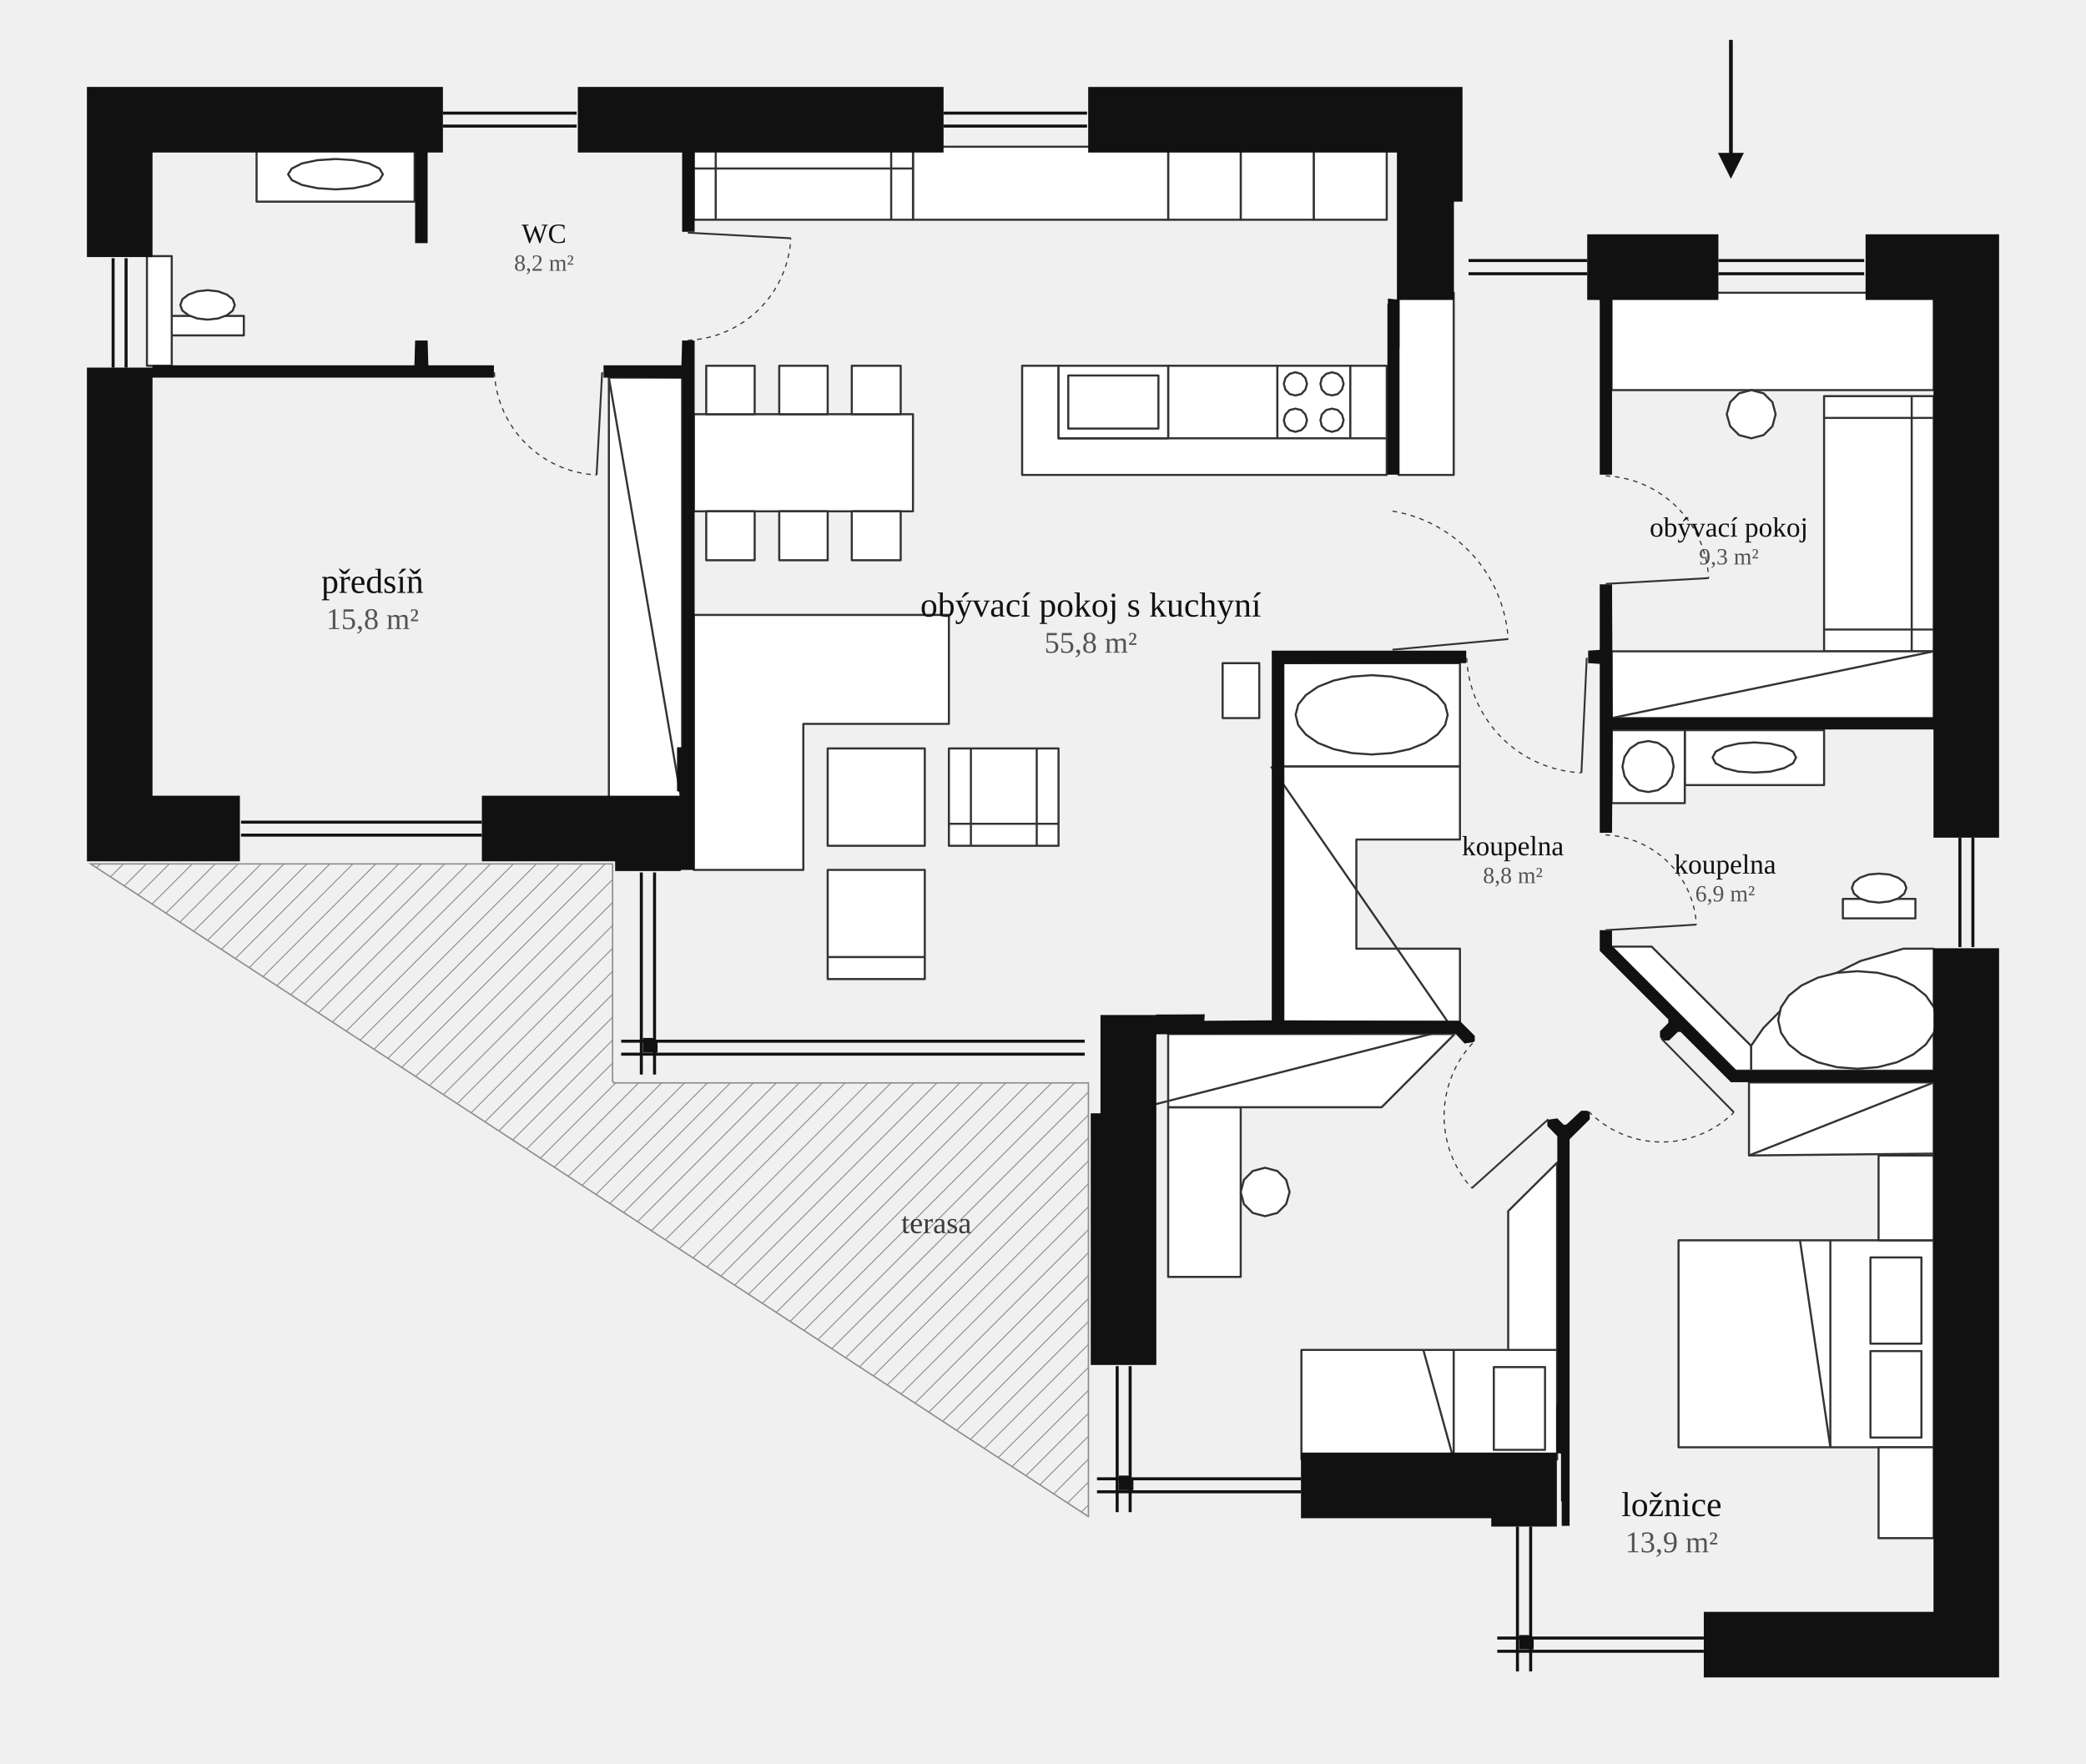
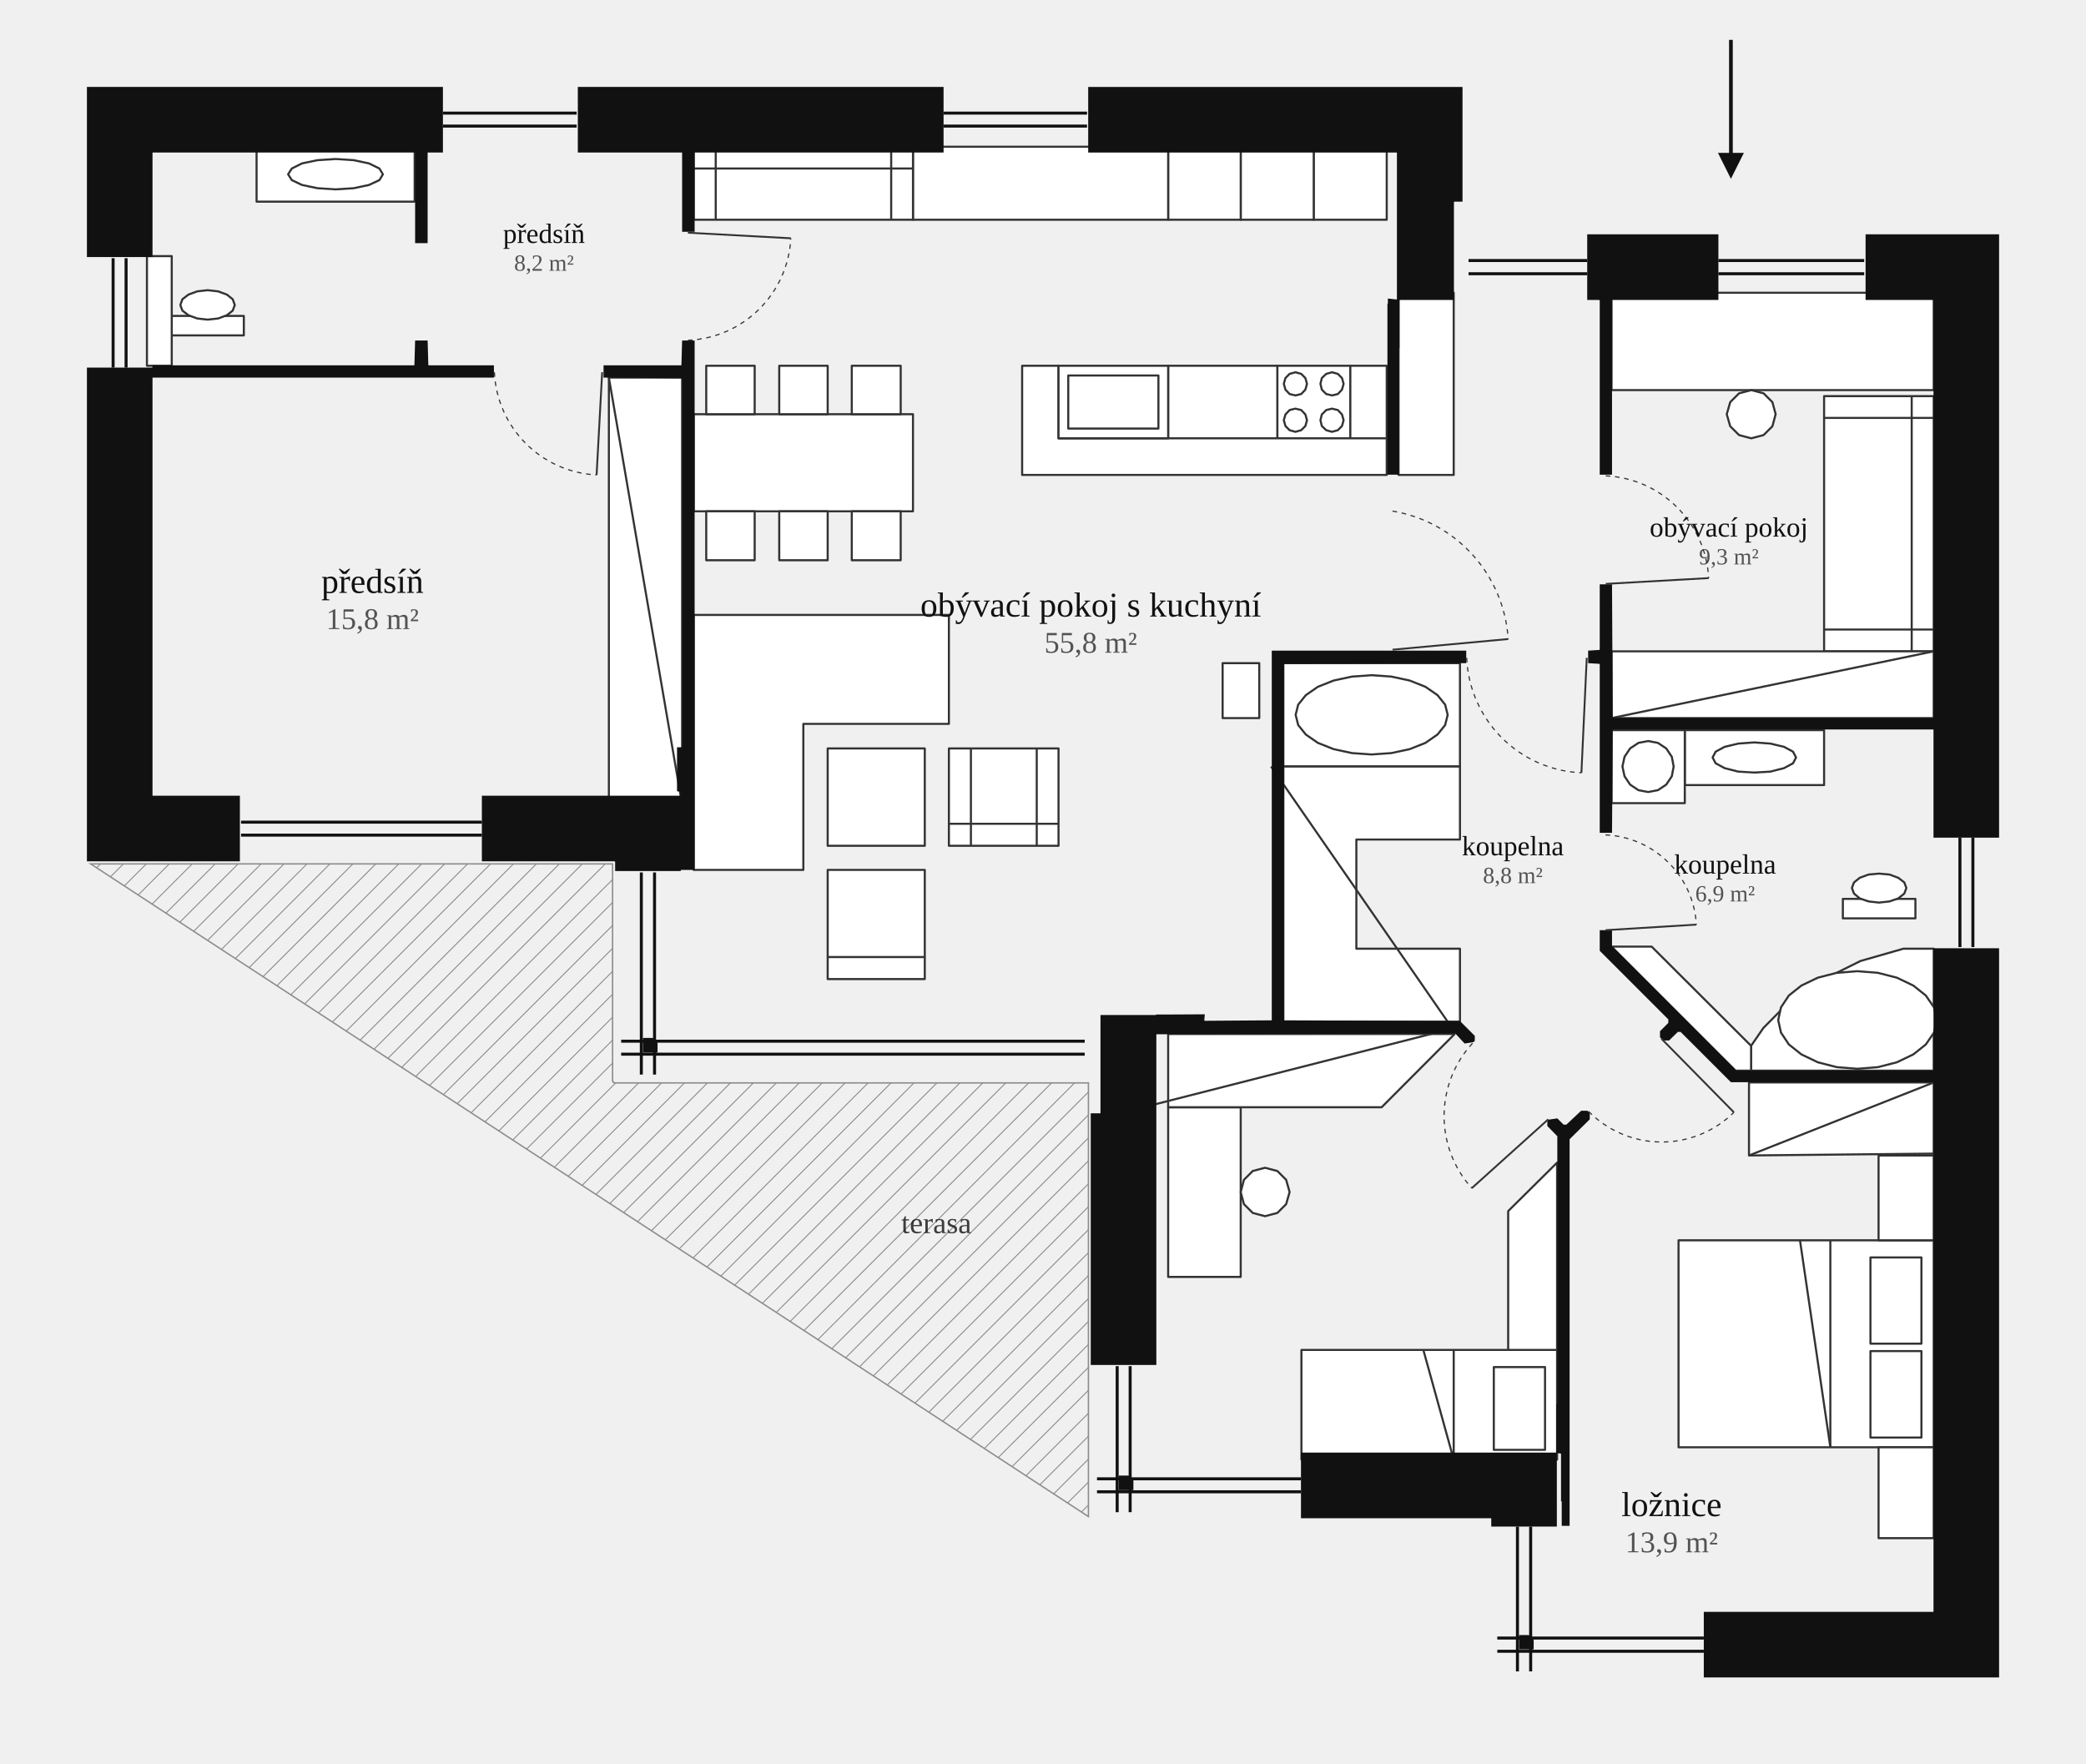
<svg xmlns="http://www.w3.org/2000/svg" viewBox="0 0 900 761" class="floorplan" role="img" aria-label="Půdorys domu 150g9z se zařízením">
  <defs>
    <marker id="sip" viewBox="0 0 10 10" refX="8" refY="5" markerWidth="7" markerHeight="7" orient="auto">
      <path d="M0 0 L10 5 L0 10 Z" fill="#111111" />
    </marker>
    <pattern id="sraf" width="7" height="7" patternUnits="userSpaceOnUse" patternTransform="rotate(45)">
      <path d="M0 0 L0 7" stroke="#8C8C8C" stroke-width=".8" />
    </pattern>
  </defs>
  <style>.furn path{vector-effect:non-scaling-stroke}.doors .arc{stroke-dasharray:2 2;stroke-width:.5}.terasa{fill:url(#sraf);stroke:#8C8C8C;stroke-width:.6}</style>
  <g class="furn" fill="#fff" stroke="#333333" stroke-width=".9" stroke-linejoin="round">
    <path d="M598.3 94.8 L566.8 94.8 L566.8 63.3 L598.3 63.3 L598.3 94.8 Z" />
    <path d="M566.8 94.8 L535.3 94.8 L535.3 63.3 L566.8 63.3 L566.8 94.8 Z" />
    <path d="M535.3 94.8 L504.0 94.8 L504.0 63.3 L535.3 63.3 L535.3 94.8 Z" />
    <path d="M504.0 94.8 L393.9 94.8 L393.9 63.3 L504.0 63.3 L504.0 94.8 Z" />
    <path d="M551.1 189.1 L551.1 157.8 L582.6 157.8 L582.6 189.1 L551.1 189.1 Z" />
    <path d="M563.9 181.3 L563.2 178.8 L561.4 176.9 L558.9 176.3 L556.4 176.9 L554.6 178.8 L553.9 181.3 L554.6 183.8 L556.4 185.6 L558.9 186.3 L561.4 185.6 L563.2 183.8 Z" />
    <path d="M563.9 165.6 L563.2 163.1 L561.4 161.3 L558.9 160.6 L556.4 161.3 L554.6 163.1 L553.9 165.6 L554.6 168.1 L556.4 170.0 L558.9 170.6 L561.4 170.0 L563.2 168.1 Z" />
    <path d="M579.7 181.3 L579.0 178.8 L577.2 176.9 L574.7 176.3 L572.2 176.9 L570.3 178.8 L569.7 181.3 L570.3 183.8 L572.2 185.6 L574.7 186.3 L577.2 185.6 L579.0 183.8 Z" />
    <path d="M579.7 165.6 L579.0 163.1 L577.2 161.3 L574.7 160.6 L572.2 161.3 L570.3 163.1 L569.7 165.6 L570.3 168.1 L572.2 170.0 L574.7 170.6 L577.2 170.0 L579.0 168.1 Z" />
    <path d="M551.1 157.8 L551.1 189.1 L504.0 189.1 L504.0 157.8 L551.1 157.8 Z" />
    <path d="M582.6 157.8 L598.3 157.8 L598.3 189.1 L582.6 189.1 L582.6 157.8 Z" />
    <path d="M456.7 189.1 L598.3 189.1 L598.3 204.9 L441.0 204.9 L441.0 157.8 L456.7 157.8 L456.7 189.1 Z" />
    <path d="M504.0 157.8 L504.0 189.1 L456.7 189.1 L456.7 157.8 L504.0 157.8 Z" />
    <path d="M460.9 184.9 L499.8 184.9 L499.8 162.0 L460.9 162.0 Z" />
    <path d="M627.2 204.9 L603.4 204.9 L603.4 126.3 L627.2 126.3 L627.2 204.9 Z" />
    <path d="M527.5 309.8 L527.5 286.1 L543.3 286.1 L543.3 309.8 L527.5 309.8 Z" />
    <path d="M629.9 286.1 L629.9 330.7 L553.7 330.7 L553.7 286.1 L629.9 286.1 Z" />
    <path d="M624.6 308.4 L623.5 304.0 L620.2 299.9 L615.0 296.3 L608.2 293.6 L600.3 291.9 L591.8 291.3 L583.3 291.9 L575.4 293.6 L568.6 296.3 L563.4 299.9 L560.1 304.0 L559.0 308.4 L560.1 312.8 L563.4 316.9 L568.6 320.5 L575.4 323.2 L583.3 324.9 L591.8 325.5 L600.3 324.9 L608.2 323.2 L615.0 320.5 L620.2 316.9 L623.5 312.8 Z" />
    <path d="M755.5 461.9 L755.5 451.2 L760.8 443.5 L771.2 433.0 L787.0 422.4 L802.7 414.6 L821.2 409.3 L834.3 409.3 L834.3 461.9 L755.5 461.9 Z" />
    <path d="M835.5 440.1 L834.4 434.6 L830.9 429.5 L825.5 425.2 L818.4 421.8 L810.2 419.7 L801.4 419.0 L792.5 419.7 L784.3 421.8 L777.2 425.2 L771.8 429.5 L768.4 434.6 L767.2 440.1 L768.4 445.5 L771.8 450.6 L777.2 454.9 L784.3 458.3 L792.5 460.4 L801.4 461.1 L810.2 460.4 L818.4 458.3 L825.5 454.9 L830.9 450.6 L834.4 445.5 Z" />
    <path d="M110.7 87.0 L110.7 63.3 L178.9 63.3 L178.9 87.0 L110.7 87.0 Z" />
    <path d="M165.2 75.2 L163.7 72.7 L159.2 70.5 L152.6 69.1 L144.8 68.6 L137.0 69.1 L130.3 70.5 L125.9 72.7 L124.3 75.2 L125.9 77.7 L130.3 79.8 L137.0 81.2 L144.8 81.7 L152.6 81.2 L159.2 79.8 L163.7 77.7 Z" />
    <path d="M726.9 315.0 L787.0 315.0 L787.0 338.7 L726.9 338.7 L726.9 315.0 Z" />
    <path d="M774.9 326.8 L773.6 324.3 L769.7 322.2 L763.8 320.8 L756.9 320.3 L750.0 320.8 L744.1 322.2 L740.2 324.3 L738.9 326.8 L740.2 329.3 L744.1 331.4 L750.0 332.9 L756.9 333.3 L763.8 332.9 L769.7 331.4 L773.6 329.3 Z" />
    <path d="M695.3 346.5 L695.3 315.0 L726.9 315.0 L726.9 346.5 L695.3 346.5 Z" />
    <path d="M711.1 341.7 L715.3 340.9 L718.9 338.5 L721.3 334.9 L722.1 330.7 L721.3 326.5 L718.9 322.9 L715.3 320.5 L711.1 319.7 L706.9 320.5 L703.3 322.9 L700.9 326.5 L700.0 330.7 L700.9 334.9 L703.3 338.5 L706.9 340.9 Z" />
    <path d="M73.9 136.3 L105.2 136.3 L105.2 144.7 L73.9 144.7 Z" />
    <path d="M101.3 131.6 L100.4 129.1 L97.9 127.1 L94.1 125.7 L89.6 125.2 L85.1 125.7 L81.3 127.1 L78.7 129.1 L77.8 131.6 L78.7 134.0 L81.3 136.0 L85.1 137.4 L89.6 137.9 L94.1 137.4 L97.9 136.0 L100.4 134.0 Z" />
    <path d="M795.1 387.8 L826.4 387.8 L826.4 396.2 L795.1 396.2 Z" />
    <path d="M822.5 383.1 L821.6 380.7 L819.0 378.7 L815.2 377.3 L810.7 376.9 L806.2 377.3 L802.4 378.7 L799.9 380.7 L799.0 383.1 L799.9 385.5 L802.4 387.6 L806.2 388.9 L810.7 389.4 L815.2 388.9 L819.0 387.6 L821.6 385.5 Z" />
    <path d="M724.2 535.1 L834.3 535.1 L834.3 624.4 L724.2 624.4 L724.2 535.1 Z" />
    <path d="M807.0 620.2 L829.0 620.2 L829.0 582.9 L807.0 582.9 Z" />
    <path d="M807.0 579.7 L829.0 579.7 L829.0 542.5 L807.0 542.5 Z" />
    <path d="M789.7 624.4 L789.7 535.1" />
    <path d="M789.7 624.4 L776.6 535.1" />
    <path d="M561.5 582.4 L671.8 582.4 L671.8 629.7 L561.5 629.7 L561.5 582.4 Z" />
    <path d="M644.5 625.5 L666.6 625.5 L666.6 589.8 L644.5 589.8 Z" />
    <path d="M627.2 629.7 L627.2 582.4" />
    <path d="M627.2 629.7 L614.1 582.4" />
    <path d="M834.3 535.1 L810.5 535.1 L810.5 498.5 L834.3 498.5 L834.3 535.1 Z" />
    <path d="M810.5 624.4 L834.3 624.4 L834.3 663.6 L810.5 663.6 L810.5 624.4 Z" />
    <path d="M299.3 94.8 L299.3 63.3 L393.9 63.3 L393.9 94.8 L299.3 94.8 Z" />
    <path d="M299.4 72.7 L393.9 72.7" />
    <path d="M308.8 94.8 L308.8 63.3" />
    <path d="M384.5 94.8 L384.5 63.3" />
    <path d="M787.0 170.9 L834.3 170.9 L834.3 281.0 L787.0 281.0 L787.0 170.9 Z" />
    <path d="M824.8 170.9 L824.8 281.0" />
    <path d="M787.0 180.3 L834.3 180.3" />
    <path d="M787.0 271.6 L834.3 271.6" />
    <path d="M399.0 422.4 L357.1 422.4 L357.1 375.3 L399.0 375.3 L399.0 422.4 Z" />
    <path d="M357.1 412.9 L399.0 412.9" />
    <path d="M409.4 322.9 L456.7 322.9 L456.7 364.9 L409.4 364.9 L409.4 322.9 Z" />
    <path d="M409.4 355.4 L456.7 355.4" />
    <path d="M418.9 364.9 L418.9 322.9" />
    <path d="M447.3 364.9 L447.3 322.9" />
    <path d="M346.6 312.3 L346.6 375.3 L299.3 375.3 L299.3 265.3 L409.4 265.3 L409.4 312.3 L346.6 312.3 Z" />
    <path d="M297.3 363.9 L297.3 253.8" />
    <path d="M357.1 364.9 L357.1 322.9 L399.0 322.9 L399.0 364.9 L357.1 364.9 Z" />
    <path d="M299.3 178.7 L393.9 178.7 L393.9 220.6 L299.3 220.6 L299.3 178.7 Z" />
    <path d="M304.7 220.6 L325.6 220.6 L325.6 241.7 L304.7 241.7 L304.7 220.6 Z" />
    <path d="M336.2 220.6 L357.1 220.6 L357.1 241.7 L336.2 241.7 L336.2 220.6 Z" />
    <path d="M304.7 157.8 L325.6 157.8 L325.6 178.7 L304.7 178.7 L304.7 157.8 Z" />
    <path d="M336.2 157.8 L357.1 157.8 L357.1 178.7 L336.2 178.7 L336.2 157.8 Z" />
    <path d="M367.5 157.8 L388.6 157.8 L388.6 178.7 L367.5 178.7 L367.5 157.8 Z" />
    <path d="M367.5 220.6 L388.6 220.6 L388.6 241.7 L367.5 241.7 L367.5 220.6 Z" />
    <path d="M535.3 477.7 L535.3 550.9 L504.0 550.9 L504.0 477.7 L535.3 477.7 Z" />
    <path d="M556.4 514.3 L554.9 509.0 L551.1 505.2 L545.8 503.8 L540.5 505.2 L536.7 509.0 L535.3 514.3 L536.7 519.5 L540.5 523.3 L545.8 524.7 L551.1 523.3 L554.9 519.5 Z" />
    <path d="M834.3 168.3 L695.3 168.3 L695.3 126.3 L834.3 126.3 L834.3 168.3 Z" />
    <path d="M766.1 178.7 L764.7 173.5 L760.9 169.7 L755.6 168.3 L750.3 169.7 L746.5 173.5 L745.0 178.7 L746.5 183.9 L750.3 187.7 L755.6 189.1 L760.9 187.7 L764.7 183.9 Z" />
    <path d="M629.9 330.7 L629.9 362.2 L585.2 362.2 L585.2 409.3 L629.9 409.3 L629.9 440.8 L553.7 440.8 L553.7 330.7 L629.9 330.7 Z" />
    <path d="M548.4 330.7 L624.6 440.8" />
    <path d="M262.7 346.5 L262.7 162.9 L294.3 162.9 L294.3 346.5 L262.7 346.5 Z" />
    <path d="M262.7 162.9 L294.2 346.5" />
    <path d="M695.3 281.0 L834.3 281.0 L834.3 309.8 L695.3 309.8 L695.3 281.0 Z" />
    <path d="M695.3 309.8 L834.3 281.0" />
    <path d="M627.6 446.1 L596.1 477.7 L504.0 477.7 L504.0 446.1 L627.6 446.1 Z" />
    <path d="M496.5 476.9 L620.1 445.4" />
    <path d="M834.3 497.7 L754.6 498.5 L754.6 467.0 L834.3 467.0 L834.3 497.7 Z" />
    <path d="M754.6 498.5 L834.3 467.0" />
    <path d="M650.7 582.4 L650.7 522.5 L671.8 501.6 L671.8 582.4 L650.7 582.4 Z" />
    <path d="M755.5 451.2 L755.5 461.9 L748.8 461.9 L695.3 408.4 L712.6 408.4 L755.5 451.2 Z" />
    <path d="M63.4 110.5 L74.1 110.5 L74.1 157.8 L63.4 157.8 L63.4 110.5 Z" />
  </g>
  <g class="eyes" fill="#8C8C8C" />
  <g fill="#111111" fill-rule="evenodd">
    <path d="M690.2 401.3 L690.2 401.3 L695.5 401.3 L695.5 401.3 L695.5 401.3 L695.5 408.2 L695.5 408.2 L695.5 408.2 L695.5 408.2 L695.5 408.2 L695.5 408.3 L695.5 408.3 L695.5 408.3 L695.6 408.3 L749.0 461.8 L749.0 461.8 L749.1 461.8 L749.1 461.9 L749.1 461.9 L749.1 461.9 L749.1 461.9 L749.2 461.9 L749.2 461.9 L834.0 461.9 L834.0 461.9 L834.1 461.9 L834.1 461.9 L834.1 461.9 L834.1 461.9 L834.1 461.8 L834.2 461.8 L834.2 461.8 L834.2 461.8 L834.2 461.8 L834.2 461.8 L834.2 461.7 L834.2 461.7 L834.2 461.7 L834.2 461.7 L834.2 461.7 L834.2 409.1 L834.2 409.1 L834.2 409.1 L862.5 409.1 L862.5 409.1 L862.5 409.1 L862.5 723.7 L862.5 723.7 L862.5 723.7 L735.1 723.7 L735.1 723.7 L735.1 723.7 L735.1 695.4 L735.1 695.4 L735.1 695.4 L834.0 695.4 L834.0 695.4 L834.1 695.4 L834.1 695.4 L834.1 695.4 L834.1 695.4 L834.1 695.4 L834.2 695.3 L834.2 695.3 L834.2 695.3 L834.2 695.3 L834.2 695.3 L834.2 695.3 L834.2 695.2 L834.2 695.2 L834.2 695.2 L834.2 695.2 L834.2 467.1 L834.2 467.0 L834.2 467.0 L834.2 467.0 L834.2 467.0 L834.2 467.0 L834.2 466.9 L834.2 466.9 L834.2 466.9 L834.2 466.9 L834.1 466.9 L834.1 466.9 L834.1 466.9 L834.1 466.9 L834.1 466.9 L834.0 466.9 L834.0 466.9 L746.8 466.9 L746.8 466.9 L746.8 466.9 L725.2 445.3 L725.2 445.3 L725.2 445.2 L725.1 445.2 L725.1 445.2 L725.1 445.2 L725.1 445.2 L725.1 445.2 L725.0 445.2 L723.9 445.2 L723.9 445.2 L723.9 445.2 L723.8 445.2 L723.8 445.2 L723.8 445.2 L723.8 445.2 L723.8 445.3 L723.8 445.3 L720.1 448.9 L720.1 448.9 L720.1 448.9 L717.5 448.9 L717.5 448.9 L717.5 448.9 L716.2 447.5 L716.2 447.5 L716.2 447.5 L716.2 444.9 L716.2 444.9 L716.2 444.9 L719.8 441.3 L719.8 441.3 L719.8 441.2 L719.8 441.2 L719.8 441.2 L719.8 441.2 L719.8 441.2 L719.8 441.2 L719.8 441.1 L719.8 439.9 L719.8 439.9 L719.8 439.9 L719.8 439.9 L719.8 439.9 L719.8 439.8 L719.8 439.8 L719.8 439.8 L719.8 439.8 L690.2 410.2 L690.2 410.2 L690.2 410.2 L690.2 401.3 L690.2 401.3 Z" />
    <path d="M685.2 280.7 L685.2 280.7 L685.2 280.7 L690.0 280.4 L690.0 280.4 L690.0 280.4 L690.0 280.4 L690.0 280.4 L690.1 280.4 L690.1 280.4 L690.1 280.4 L690.1 280.4 L690.1 280.3 L690.1 280.3 L690.1 280.3 L690.1 280.3 L690.1 280.3 L690.2 280.2 L690.2 280.2 L690.2 252.1 L690.2 252.1 L690.2 252.1 L695.5 252.1 L695.5 252.1 L695.5 252.1 L695.8 309.5 L695.8 309.5 L695.8 309.6 L695.8 309.6 L695.8 309.6 L695.8 309.6 L695.9 309.6 L695.9 309.6 L695.9 309.7 L695.9 309.7 L695.9 309.7 L695.9 309.7 L695.9 309.7 L696.0 309.7 L696.0 309.7 L696.0 309.7 L696.0 309.7 L834.0 309.7 L834.0 309.7 L834.1 309.7 L834.1 309.7 L834.1 309.7 L834.1 309.7 L834.1 309.7 L834.2 309.7 L834.2 309.7 L834.2 309.6 L834.2 309.6 L834.2 309.6 L834.2 309.6 L834.2 309.6 L834.2 309.6 L834.2 309.5 L834.2 309.5 L834.2 129.6 L834.2 129.6 L834.2 129.6 L834.2 129.6 L834.2 129.5 L834.2 129.5 L834.2 129.5 L834.2 129.5 L834.2 129.5 L834.2 129.5 L834.1 129.5 L834.1 129.4 L834.1 129.4 L834.1 129.4 L834.1 129.4 L834.0 129.4 L834.0 129.4 L804.9 129.4 L804.9 129.4 L804.9 129.4 L804.9 101.1 L804.9 101.1 L804.9 101.1 L862.5 101.1 L862.5 101.1 L862.5 101.1 L862.5 361.4 L862.5 361.4 L862.5 361.4 L834.2 361.4 L834.2 361.4 L834.2 361.4 L834.2 314.9 L834.2 314.9 L834.2 314.9 L834.2 314.9 L834.2 314.8 L834.2 314.8 L834.2 314.8 L834.2 314.8 L834.2 314.8 L834.2 314.8 L834.1 314.7 L834.1 314.7 L834.1 314.7 L834.1 314.7 L834.1 314.7 L834.0 314.7 L834.0 314.7 L696.0 314.7 L696.0 314.7 L696.0 314.7 L696.0 314.7 L695.9 314.7 L695.9 314.7 L695.9 314.7 L695.9 314.8 L695.9 314.8 L695.9 314.8 L695.9 314.8 L695.8 314.8 L695.8 314.8 L695.8 314.9 L695.8 314.9 L695.8 314.9 L695.8 314.9 L695.5 359.3 L695.5 359.3 L695.5 359.3 L690.2 359.3 L690.2 359.3 L690.2 359.3 L690.2 286.6 L690.2 286.6 L690.1 286.5 L690.1 286.5 L690.1 286.5 L690.1 286.5 L690.1 286.5 L690.1 286.5 L690.1 286.4 L690.1 286.4 L690.1 286.4 L690.0 286.4 L690.0 286.4 L690.0 286.4 L690.0 286.4 L690.0 286.4 L685.2 286.1 L685.2 286.1 L685.2 286.1 L685.2 280.7 Z" />
    <path d="M684.8 129.4 L684.8 129.4 L684.8 101.1 L684.8 101.1 L684.8 101.1 L741.4 101.1 L741.4 101.1 L741.4 101.1 L741.4 129.4 L741.4 129.4 L741.4 129.4 L695.7 129.4 L695.7 129.4 L695.7 129.4 L695.7 129.4 L695.6 129.4 L695.6 129.4 L695.6 129.5 L695.6 129.5 L695.6 129.5 L695.5 129.5 L695.5 129.5 L695.5 129.5 L695.5 129.5 L695.5 129.6 L695.5 129.6 L695.5 129.6 L695.5 129.6 L695.5 204.8 L695.5 204.8 L695.5 204.8 L690.2 204.8 L690.2 204.8 L690.2 204.8 L690.2 129.6 L690.2 129.6 L690.1 129.6 L690.1 129.6 L690.1 129.5 L690.1 129.5 L690.1 129.5 L690.1 129.5 L690.1 129.5 L690.1 129.5 L690.1 129.5 L690.0 129.4 L690.0 129.4 L690.0 129.4 L690.0 129.4 L690.0 129.4 L689.9 129.4 L684.8 129.4 L684.8 129.4 Z" />
    <path d="M561.3 655.0 L561.3 655.0 L561.3 626.7 L561.3 626.7 L561.3 626.7 L671.3 626.7 L671.3 626.7 L671.3 626.7 L671.4 626.7 L671.4 626.6 L671.4 626.6 L671.4 626.6 L671.4 626.6 L671.4 626.6 L671.5 626.6 L671.5 626.6 L671.5 626.6 L671.5 626.5 L671.5 626.5 L671.5 626.5 L671.5 626.5 L671.5 626.5 L671.5 605.9 L671.5 605.9 L671.5 605.9 L671.6 605.9 L671.7 605.9 L671.7 605.9 L671.7 605.9 L671.7 605.9 L671.7 605.9 L671.8 605.9 L671.8 605.9 L671.8 605.8 L671.8 605.8 L671.8 605.8 L671.8 605.8 L671.8 605.8 L671.8 605.8 L671.9 605.7 L671.9 605.7 L671.9 605.7 L671.9 490.2 L671.9 490.2 L671.9 490.2 L671.8 490.2 L671.8 490.1 L671.8 490.1 L671.8 490.1 L671.8 490.1 L671.8 490.1 L667.6 485.8 L667.6 485.8 L667.6 485.8 L667.6 483.4 L667.6 483.4 L667.6 483.4 L667.8 483.1 L667.8 483.1 L667.8 483.1 L671.9 482.5 L671.9 482.5 L671.9 482.5 L674.5 485.1 L674.5 485.1 L674.5 485.1 L674.5 485.1 L674.5 485.1 L674.6 485.1 L674.6 485.2 L674.6 485.2 L674.6 485.2 L675.8 485.2 L675.8 485.2 L675.8 485.2 L675.8 485.1 L675.8 485.1 L675.9 485.1 L675.9 485.1 L675.9 485.1 L675.9 485.1 L682.2 479.2 L682.2 479.2 L682.2 479.2 L684.9 479.2 L684.9 479.2 L684.9 479.2 L685.4 479.7 L685.4 479.7 L685.4 479.8 L685.5 479.8 L685.5 479.8 L685.5 479.8 L685.5 479.8 L685.9 480.2 L685.9 480.2 L685.9 480.2 L685.9 482.8 L685.9 482.8 L685.9 482.9 L677.3 491.4 L677.3 491.5 L677.2 491.5 L677.2 491.5 L677.2 491.5 L677.2 491.5 L677.2 491.5 L677.2 491.6 L677.2 491.6 L677.2 658.3 L677.2 658.3 L677.2 658.3 L673.9 658.3 L673.8 658.3 L673.8 658.3 L673.8 648.0 L673.8 647.9 L673.8 647.9 L673.8 647.9 L673.8 647.9 L673.8 647.9 L673.8 647.8 L673.8 647.8 L673.8 647.8 L673.8 647.8 L673.8 647.8 L673.7 647.8 L673.7 647.8 L673.7 647.8 L673.7 647.8 L673.7 647.7 L673.6 647.7 L673.6 647.7 L673.5 647.8 L673.5 647.8 L673.5 647.8 L673.5 627.3 L673.5 627.3 L673.5 627.3 L673.5 627.3 L673.5 627.3 L673.5 627.2 L673.5 627.2 L673.5 627.2 L673.4 627.2 L673.4 627.2 L673.4 627.2 L673.4 627.2 L673.4 627.1 L673.3 627.1 L673.3 627.1 L671.9 626.9 L671.9 626.9 L671.9 626.9 L671.9 626.9 L671.9 626.9 L671.8 626.9 L671.8 626.9 L671.8 626.9 L671.8 626.9 L671.8 627.0 L671.8 627.0 L671.7 627.0 L671.7 627.0 L671.7 627.0 L671.7 627.0 L671.7 627.1 L671.7 627.1 L671.7 627.1 L671.7 627.1 L671.7 658.6 L671.7 658.6 L671.7 658.6 L643.4 658.6 L643.4 658.6 L643.4 658.6 L643.4 655.2 L643.4 655.2 L643.4 655.1 L643.4 655.1 L643.4 655.1 L643.4 655.1 L643.4 655.1 L643.3 655.1 L643.3 655.0 L643.3 655.0 L643.3 655.0 L643.3 655.0 L643.3 655.0 L643.2 655.0 L643.2 655.0 L643.2 655.0 L643.2 655.0 L561.3 655.0 L561.3 655.0 Z" />
    <path d="M655.4 711.6 L655.4 711.6 L655.4 705.4 L655.4 705.4 L655.5 705.4 L659.6 705.4 L659.6 705.4 L659.6 705.4 L661.7 707.5 L661.7 707.5 L661.7 707.5 L661.7 711.6 L661.7 711.6 L661.7 711.6 L655.5 711.6 L655.4 711.6 Z" />
-     <path d="M470.6 480.3 L470.6 480.3 L470.6 480.3 L474.6 480.3 L474.6 480.3 L474.7 480.3 L474.7 480.3 L474.7 480.3 L474.7 480.3 L474.7 480.3 L474.7 480.3 L474.8 480.3 L474.8 480.3 L474.8 480.2 L474.8 480.2 L474.8 480.2 L474.8 480.2 L474.8 480.2 L474.8 480.1 L474.8 480.1 L474.8 437.9 L474.8 437.9 L474.8 437.9 L498.6 437.9 L498.6 437.9 L498.6 437.9 L498.7 437.9 L498.7 437.8 L498.7 437.8 L498.7 437.8 L498.7 437.8 L498.8 437.8 L498.8 437.8 L498.8 437.8 L498.8 437.8 L498.8 437.7 L498.8 437.7 L498.8 437.7 L498.8 437.7 L498.8 437.7 L502.4 437.7 L502.4 437.7 L519.8 437.6 L519.8 437.6 L519.8 437.6 L519.6 440.2 L519.6 440.2 L519.6 440.2 L519.6 440.3 L519.6 440.3 L519.6 440.3 L519.6 440.3 L519.7 440.3 L519.7 440.4 L519.7 440.4 L519.7 440.4 L519.7 440.4 L519.7 440.4 L519.8 440.4 L519.8 440.4 L519.8 440.4 L519.8 440.4 L519.8 440.4 L548.5 440.2 L548.5 440.2 L548.5 440.2 L548.6 440.2 L548.6 440.2 L548.6 440.2 L548.6 440.2 L548.6 440.2 L548.6 440.2 L548.7 440.1 L548.7 440.1 L548.7 440.1 L548.7 440.1 L548.7 440.1 L548.7 440.1 L548.7 440.0 L548.7 440.0 L548.7 280.7 L548.7 280.7 L548.7 280.7 L632.6 280.7 L632.6 280.7 L632.6 280.7 L632.6 286.1 L632.6 286.1 L632.6 286.1 L554.2 286.4 L554.2 286.4 L554.2 286.4 L554.1 286.4 L554.1 286.4 L554.1 286.4 L554.1 286.4 L554.1 286.4 L554.1 286.5 L554.0 286.5 L554.0 286.5 L554.0 286.5 L554.0 286.5 L554.0 286.5 L554.0 286.6 L554.0 286.6 L554.0 286.6 L554.0 440.0 L554.0 440.0 L554.0 440.1 L554.0 440.1 L554.0 440.1 L554.0 440.1 L554.0 440.1 L554.0 440.1 L554.1 440.2 L554.1 440.2 L554.1 440.2 L554.1 440.2 L554.1 440.2 L554.1 440.2 L554.2 440.2 L554.2 440.2 L554.2 440.2 L629.9 440.5 L629.9 440.5 L629.9 440.5 L636.3 446.9 L636.3 446.9 L636.3 446.9 L636.3 449.1 L636.3 449.1 L636.3 449.1 L635.7 449.6 L635.7 449.6 L635.7 449.6 L631.9 450.2 L631.9 450.2 L631.9 450.2 L628.0 446.0 L628.0 445.9 L627.9 445.9 L627.9 445.9 L627.9 445.9 L627.9 445.9 L627.9 445.9 L627.8 445.9 L627.8 445.9 L504.7 446.2 L499.2 446.2 L499.1 446.2 L499.1 446.2 L499.1 446.2 L499.1 446.2 L499.1 446.2 L499.0 446.2 L499.0 446.2 L499.0 446.3 L499.0 446.3 L499.0 446.3 L499.0 446.3 L499.0 446.3 L499.0 446.3 L498.9 446.4 L498.9 446.4 L498.9 446.4 L498.9 588.9 L498.9 588.9 L498.9 588.9 L470.6 588.9 L470.6 588.9 L470.6 588.9 L470.6 480.3 Z" />
+     <path d="M470.6 588.9 L470.6 588.9 L470.6 480.3 L470.6 480.3 L470.6 480.3 L474.6 480.3 L474.6 480.3 L474.7 480.3 L474.7 480.3 L474.7 480.3 L474.7 480.3 L474.7 480.3 L474.7 480.3 L474.8 480.3 L474.8 480.3 L474.8 480.2 L474.8 480.2 L474.8 480.2 L474.8 480.2 L474.8 480.2 L474.8 480.1 L474.8 480.1 L474.8 437.9 L474.8 437.9 L474.8 437.9 L498.6 437.9 L498.6 437.9 L498.6 437.9 L498.7 437.9 L498.7 437.8 L498.7 437.8 L498.7 437.8 L498.7 437.8 L498.8 437.8 L498.8 437.8 L498.8 437.8 L498.8 437.8 L498.8 437.7 L498.8 437.7 L498.8 437.7 L498.8 437.7 L498.8 437.7 L502.4 437.7 L502.4 437.7 L519.8 437.6 L519.8 437.6 L519.8 437.6 L519.6 440.2 L519.6 440.2 L519.6 440.2 L519.6 440.3 L519.6 440.3 L519.6 440.3 L519.6 440.3 L519.7 440.3 L519.7 440.4 L519.7 440.4 L519.7 440.4 L519.7 440.4 L519.7 440.4 L519.8 440.4 L519.8 440.4 L519.8 440.4 L519.8 440.4 L519.8 440.4 L548.5 440.2 L548.5 440.2 L548.5 440.2 L548.6 440.2 L548.6 440.2 L548.6 440.2 L548.6 440.2 L548.6 440.2 L548.6 440.2 L548.7 440.1 L548.7 440.1 L548.7 440.1 L548.7 440.1 L548.7 440.1 L548.7 440.1 L548.7 440.0 L548.7 440.0 L548.7 280.7 L548.7 280.7 L548.7 280.7 L632.6 280.7 L632.6 280.7 L632.6 280.7 L632.6 286.1 L632.6 286.1 L632.6 286.1 L554.2 286.4 L554.2 286.4 L554.2 286.4 L554.1 286.4 L554.1 286.4 L554.1 286.4 L554.1 286.4 L554.1 286.4 L554.1 286.5 L554.0 286.5 L554.0 286.5 L554.0 286.5 L554.0 286.5 L554.0 286.5 L554.0 286.6 L554.0 286.6 L554.0 286.6 L554.0 440.0 L554.0 440.0 L554.0 440.1 L554.0 440.1 L554.0 440.1 L554.0 440.1 L554.0 440.1 L554.0 440.1 L554.1 440.2 L554.1 440.2 L554.1 440.2 L554.1 440.2 L554.1 440.2 L554.1 440.2 L554.2 440.2 L554.2 440.2 L554.2 440.2 L629.9 440.5 L629.9 440.5 L629.9 440.5 L636.3 446.9 L636.3 446.9 L636.3 446.9 L636.3 449.1 L636.3 449.1 L636.3 449.1 L635.7 449.6 L635.7 449.6 L635.7 449.6 L631.9 450.2 L631.9 450.2 L631.9 450.2 L628.0 446.0 L628.0 445.9 L627.9 445.9 L627.9 445.9 L627.9 445.9 L627.9 445.9 L627.9 445.9 L627.8 445.9 L627.8 445.9 L504.7 446.2 L499.2 446.2 L499.1 446.2 L499.1 446.2 L499.1 446.2 L499.1 446.2 L499.1 446.2 L499.0 446.2 L499.0 446.2 L499.0 446.3 L499.0 446.3 L499.0 446.3 L499.0 446.3 L499.0 446.3 L499.0 446.3 L498.9 446.4 L498.9 446.4 L498.9 446.4 L498.9 588.9 L498.9 588.9 L498.9 588.9 L470.6 588.9 L470.6 588.9 Z" />
    <path d="M469.5 65.8 L469.5 65.8 L469.5 37.5 L469.5 37.5 L469.5 37.5 L631.0 37.5 L631.0 37.5 L631.0 37.5 L631.0 86.9 L631.0 87.0 L631.0 87.0 L627.6 87.0 L627.5 87.0 L627.5 87.0 L627.5 87.0 L627.5 87.0 L627.5 87.0 L627.4 87.0 L627.4 87.0 L627.4 87.0 L627.4 87.0 L627.4 87.0 L627.4 87.1 L627.4 87.1 L627.4 87.1 L627.3 87.1 L627.3 87.1 L627.3 87.2 L627.3 129.4 L627.3 129.4 L627.3 129.4 L604.0 129.4 L604.0 129.4 L604.0 129.4 L604.0 129.4 L604.0 129.4 L603.9 129.4 L603.9 129.5 L603.9 129.5 L603.9 129.5 L603.9 129.5 L603.9 129.5 L603.9 129.5 L603.8 129.5 L603.8 129.6 L603.8 129.6 L603.8 129.6 L603.8 129.6 L603.8 150.2 L603.8 150.2 L603.8 150.2 L603.8 150.2 L603.8 150.2 L603.8 150.2 L603.7 150.2 L603.7 150.2 L603.7 150.2 L603.7 150.2 L603.7 150.2 L603.7 150.2 L603.6 150.2 L603.6 150.3 L603.6 150.3 L603.6 150.3 L603.6 150.3 L603.6 150.3 L603.6 150.3 L603.6 150.4 L603.6 204.8 L603.6 204.8 L603.6 204.8 L598.6 204.8 L598.6 204.8 L598.6 204.8 L598.6 131.0 L598.6 131.0 L598.6 131.0 L598.6 131.0 L598.6 131.0 L598.7 131.0 L598.7 131.0 L598.7 131.0 L598.7 131.0 L598.7 131.0 L598.8 131.0 L598.8 131.0 L598.8 131.0 L598.8 131.0 L598.8 131.0 L598.8 130.9 L598.8 130.9 L598.8 130.9 L598.8 130.9 L598.8 130.9 L598.8 130.8 L598.8 128.8 L598.8 128.8 L598.9 128.8 L602.5 129.2 L602.5 129.2 L602.5 129.2 L602.5 129.2 L602.6 129.2 L602.6 129.2 L602.6 129.2 L602.6 129.2 L602.6 129.1 L602.6 129.1 L602.7 129.1 L602.7 129.1 L602.7 129.1 L602.7 129.1 L602.7 129.0 L602.7 129.0 L602.7 129.0 L602.7 129.0 L602.7 66.0 L602.7 66.0 L602.7 65.9 L602.7 65.9 L602.7 65.9 L602.7 65.9 L602.7 65.9 L602.7 65.8 L602.6 65.8 L602.6 65.8 L602.6 65.8 L602.6 65.8 L602.6 65.8 L602.6 65.8 L602.5 65.8 L602.5 65.8 L602.5 65.8 L469.5 65.8 L469.5 65.8 Z" />
    <path d="M482.7 642.9 L482.7 642.9 L482.7 636.6 L482.7 636.6 L482.7 636.6 L486.9 636.6 L486.9 636.6 L486.9 636.6 L489.0 638.7 L489.0 638.7 L489.0 638.7 L489.0 642.9 L489.0 642.9 L489.0 642.9 L482.7 642.9 L482.7 642.9 Z" />
    <path d="M249.3 65.8 L249.3 65.8 L249.3 37.5 L249.3 37.5 L249.3 37.5 L407.1 37.5 L407.1 37.5 L407.1 37.5 L407.1 65.8 L407.1 65.8 L407.1 65.8 L299.9 65.8 L299.8 65.8 L299.8 65.8 L299.8 65.8 L299.8 65.8 L299.8 65.8 L299.8 65.8 L299.7 65.8 L299.7 65.8 L299.7 65.8 L299.7 65.9 L299.7 65.9 L299.7 65.9 L299.7 65.9 L299.7 65.9 L299.7 66.0 L299.7 66.0 L299.7 99.9 L299.7 100.0 L299.7 100.0 L294.3 100.0 L294.3 100.0 L294.3 99.9 L294.3 66.0 L294.3 66.0 L294.3 65.9 L294.3 65.9 L294.3 65.9 L294.3 65.9 L294.3 65.9 L294.3 65.8 L294.2 65.8 L294.2 65.8 L294.2 65.8 L294.2 65.8 L294.2 65.8 L294.2 65.8 L294.1 65.8 L294.1 65.8 L294.1 65.8 L249.3 65.8 L249.3 65.8 Z" />
    <path d="M207.9 371.6 L207.9 371.6 L207.9 343.3 L207.9 343.3 L207.9 343.3 L293.3 343.3 L293.3 343.3 L293.3 343.3 L293.3 343.3 L293.3 343.3 L293.4 343.3 L293.4 343.3 L293.4 343.3 L293.4 343.3 L293.4 343.3 L293.4 343.2 L293.4 343.2 L293.5 343.2 L293.5 343.2 L293.5 343.2 L293.5 343.1 L293.5 343.1 L293.5 341.8 L293.5 341.8 L293.5 341.8 L293.5 341.8 L293.5 341.7 L293.4 341.7 L293.4 341.7 L293.4 341.7 L293.4 341.7 L293.4 341.7 L293.4 341.6 L293.4 341.6 L293.3 341.6 L293.3 341.6 L293.3 341.6 L292.1 341.3 L292.1 341.3 L292.1 341.3 L292.1 322.4 L292.1 322.4 L292.1 322.4 L294.1 322.4 L294.1 322.4 L294.1 322.4 L294.2 322.4 L294.2 322.4 L294.2 322.4 L294.2 322.3 L294.2 322.3 L294.2 322.3 L294.3 322.3 L294.3 322.3 L294.3 322.3 L294.3 322.2 L294.3 322.2 L294.3 322.2 L294.3 322.2 L294.3 322.2 L294.3 163.4 L294.3 163.4 L294.3 163.4 L294.3 163.4 L294.3 163.4 L294.3 163.3 L294.3 163.3 L294.3 163.3 L294.2 163.3 L294.2 163.3 L294.2 163.3 L294.2 163.3 L294.2 163.3 L294.2 163.2 L294.1 163.2 L294.1 163.2 L294.1 163.2 L260.4 162.9 L260.4 162.9 L260.4 162.9 L260.4 157.6 L260.4 157.6 L260.4 157.6 L293.8 157.6 L293.8 157.6 L293.8 157.6 L293.9 157.6 L293.9 157.6 L293.9 157.6 L293.9 157.5 L293.9 157.5 L293.9 157.5 L294.0 157.5 L294.0 157.5 L294.0 157.5 L294.0 157.4 L294.0 157.4 L294.0 157.4 L294.0 157.4 L294.0 157.4 L294.3 146.9 L294.3 146.9 L294.3 146.9 L299.7 146.9 L299.7 146.9 L299.7 146.9 L299.7 375.3 L299.7 375.3 L299.7 375.3 L293.9 375.3 L293.9 375.3 L293.8 375.3 L293.8 375.3 L293.8 375.3 L293.8 375.3 L293.8 375.3 L293.8 375.4 L293.7 375.4 L293.7 375.4 L293.7 375.4 L293.7 375.4 L293.7 375.4 L293.7 375.5 L293.7 375.5 L293.7 375.5 L293.7 375.5 L293.7 375.8 L293.7 375.8 L293.7 375.8 L265.4 375.8 L265.4 375.8 L265.4 375.8 L265.4 371.9 L265.4 371.8 L265.4 371.8 L265.4 371.8 L265.4 371.8 L265.3 371.8 L265.3 371.7 L265.3 371.7 L265.3 371.7 L265.3 371.7 L265.3 371.7 L265.3 371.7 L265.2 371.7 L265.2 371.7 L265.2 371.6 L265.2 371.6 L265.2 371.6 L207.9 371.6 L207.9 371.6 Z" />
    <path d="M277.4 454.1 L277.4 454.1 L277.4 447.8 L277.4 447.8 L277.4 447.8 L281.6 447.8 L281.6 447.8 L281.6 447.8 L283.7 449.9 L283.7 449.9 L283.7 449.9 L283.7 454.1 L283.7 454.1 L283.7 454.1 L277.4 454.1 L277.4 454.1 Z" />
-     <path d="M37.5 158.6 L37.5 158.6 L37.5 158.6 L65.6 158.6 L65.6 158.6 L65.6 158.6 L65.6 158.6 L65.6 158.6 L65.7 158.5 L65.7 158.5 L65.7 158.5 L65.7 158.5 L65.7 158.5 L65.7 158.5 L65.7 158.5 L65.8 158.4 L65.8 158.4 L65.8 158.4 L65.8 158.4 L65.8 158.4 L65.8 157.6 L65.8 157.6 L65.8 157.6 L178.6 157.6 L178.6 157.6 L178.6 157.6 L178.7 157.6 L178.7 157.6 L178.7 157.6 L178.7 157.5 L178.7 157.5 L178.8 157.5 L178.8 157.5 L178.8 157.5 L178.8 157.5 L178.8 157.4 L178.8 157.4 L178.8 157.4 L178.8 157.4 L178.8 157.4 L179.1 146.9 L179.1 146.9 L179.1 146.9 L184.5 146.9 L184.5 146.9 L184.5 146.9 L184.8 157.4 L184.8 157.4 L184.8 157.4 L184.8 157.4 L184.8 157.4 L184.8 157.5 L184.8 157.5 L184.8 157.5 L184.8 157.5 L184.9 157.5 L184.9 157.5 L184.9 157.6 L184.9 157.6 L184.9 157.6 L184.9 157.6 L185.0 157.6 L185.0 157.6 L213.1 157.6 L213.1 157.6 L213.1 157.6 L213.1 162.9 L213.1 162.9 L213.1 162.9 L66.0 162.9 L66.0 162.9 L65.9 162.9 L65.9 162.9 L65.9 162.9 L65.9 162.9 L65.9 162.9 L65.8 162.9 L65.8 162.9 L65.8 162.9 L65.8 163.0 L65.8 163.0 L65.8 163.0 L65.8 163.0 L65.8 163.0 L65.8 163.1 L65.8 163.1 L65.8 343.1 L65.8 343.1 L65.8 343.2 L65.8 343.2 L65.8 343.2 L65.8 343.2 L65.8 343.2 L65.8 343.3 L65.8 343.3 L65.8 343.3 L65.9 343.3 L65.9 343.3 L65.9 343.3 L65.9 343.3 L65.9 343.3 L66.0 343.3 L66.0 343.3 L103.5 343.3 L103.5 343.3 L103.5 343.3 L103.5 371.6 L103.5 371.6 L103.5 371.6 L37.5 371.6 L37.5 371.6 L37.5 371.6 L37.5 158.6 Z" />
+     <path d="M37.5 371.6 L37.5 371.6 L37.5 158.6 L37.5 158.6 L37.5 158.6 L65.6 158.6 L65.6 158.6 L65.6 158.6 L65.6 158.6 L65.6 158.6 L65.7 158.5 L65.7 158.5 L65.7 158.5 L65.7 158.5 L65.7 158.5 L65.7 158.5 L65.7 158.5 L65.8 158.4 L65.8 158.4 L65.8 158.4 L65.8 158.4 L65.8 158.4 L65.8 157.6 L65.8 157.6 L65.8 157.6 L178.6 157.6 L178.6 157.6 L178.6 157.6 L178.7 157.6 L178.7 157.6 L178.7 157.6 L178.7 157.5 L178.7 157.5 L178.8 157.5 L178.8 157.5 L178.8 157.5 L178.8 157.5 L178.8 157.4 L178.8 157.4 L178.8 157.4 L178.8 157.4 L178.8 157.4 L179.1 146.9 L179.1 146.9 L179.1 146.9 L184.5 146.9 L184.5 146.9 L184.5 146.9 L184.8 157.4 L184.8 157.4 L184.8 157.4 L184.8 157.4 L184.8 157.4 L184.8 157.5 L184.8 157.5 L184.8 157.5 L184.8 157.5 L184.9 157.5 L184.9 157.5 L184.9 157.6 L184.9 157.6 L184.9 157.6 L184.9 157.6 L185.0 157.6 L185.0 157.6 L213.1 157.6 L213.1 157.6 L213.1 157.6 L213.1 162.9 L213.1 162.9 L213.1 162.9 L66.0 162.9 L66.0 162.9 L65.9 162.9 L65.9 162.9 L65.9 162.9 L65.9 162.9 L65.9 162.9 L65.8 162.9 L65.8 162.9 L65.8 162.9 L65.8 163.0 L65.8 163.0 L65.8 163.0 L65.8 163.0 L65.8 163.0 L65.8 163.1 L65.8 163.1 L65.8 343.1 L65.8 343.1 L65.8 343.2 L65.8 343.2 L65.8 343.2 L65.8 343.2 L65.8 343.2 L65.8 343.3 L65.8 343.3 L65.8 343.3 L65.9 343.3 L65.9 343.3 L65.9 343.3 L65.9 343.3 L65.9 343.3 L66.0 343.3 L66.0 343.3 L103.5 343.3 L103.5 343.3 L103.5 343.3 L103.5 371.6 L103.5 371.6 L103.5 371.6 L37.5 371.6 L37.5 371.6 Z" />
    <path d="M37.5 37.5 L37.5 37.5 L191.1 37.5 L191.1 37.5 L191.1 37.5 L191.1 65.8 L191.1 65.8 L191.1 65.8 L184.7 65.8 L184.7 65.8 L184.6 65.8 L184.6 65.8 L184.6 65.8 L184.6 65.8 L184.6 65.8 L184.5 65.8 L184.5 65.8 L184.5 65.8 L184.5 65.9 L184.5 65.9 L184.5 65.9 L184.5 65.9 L184.5 65.9 L184.5 66.0 L184.5 66.0 L184.5 104.9 L184.5 104.9 L184.5 104.9 L179.1 104.9 L179.1 104.9 L179.1 104.9 L179.1 66.0 L179.1 66.0 L179.1 65.9 L179.1 65.9 L179.1 65.9 L179.1 65.9 L179.1 65.9 L179.1 65.8 L179.1 65.8 L179.0 65.8 L179.0 65.8 L179.0 65.8 L179.0 65.8 L179.0 65.8 L179.0 65.8 L178.9 65.8 L178.9 65.8 L66.0 65.8 L66.0 65.8 L65.9 65.8 L65.9 65.8 L65.9 65.8 L65.9 65.8 L65.9 65.8 L65.8 65.8 L65.8 65.8 L65.8 65.8 L65.8 65.9 L65.8 65.9 L65.8 65.9 L65.8 65.9 L65.8 65.9 L65.8 66.0 L65.8 66.0 L65.8 110.9 L65.8 110.9 L65.8 110.9 L37.5 110.9 L37.5 110.9 L37.5 110.9 L37.5 37.5 L37.5 37.5 Z" />
  </g>
  <g stroke="#111111" stroke-width="1.3" fill="none">
    <path d="M851.2 408.6 L851.2 361.4" />
    <path d="M845.6 408.6 L845.6 361.4" />
    <path d="M804.3 112.4 L741.4 112.4" />
    <path d="M804.3 118.1 L741.4 118.1" />
    <path d="M684.8 112.4 L633.6 112.4" />
    <path d="M684.8 118.1 L633.6 118.1" />
    <path d="M469.0 48.8 L407.1 48.8" />
    <path d="M469.0 54.4 L407.1 54.4" />
    <path d="M248.8 48.8 L191.1 48.8" />
    <path d="M248.8 54.4 L191.1 54.4" />
    <path d="M48.8 111.4 L48.8 158.6" />
    <path d="M54.4 111.4 L54.4 158.6" />
    <path d="M104.0 360.3 L207.9 360.3" />
    <path d="M104.0 354.7 L207.9 354.7" />
    <path d="M276.7 376.4 L276.7 463.6" />
    <path d="M282.4 376.4 L282.4 463.6" />
    <path d="M268.0 454.8 L468.0 454.8" />
    <path d="M268.0 449.2 L468.0 449.2" />
    <path d="M482.0 589.4 L482.0 652.4" />
    <path d="M487.6 589.4 L487.6 652.4" />
    <path d="M473.3 643.6 L561.3 643.6" />
    <path d="M473.3 638.0 L561.3 638.0" />
    <path d="M654.7 658.6 L654.7 721.1" />
    <path d="M660.4 658.6 L660.4 721.1" />
    <path d="M646.0 712.4 L735.1 712.4" />
    <path d="M646.0 706.7 L735.1 706.7" />
  </g>
  <g class="doors" fill="none" stroke="#333333" stroke-width=".8">
    <path d="M716.8 448.1 L748.1 479.9" />
    <path class="arc" d="M685.4 479.5 A44.3 44.3 0 0 0 748.1 479.9" />
    <path d="M668.0 482.9 L635.0 512.6" />
    <path class="arc" d="M635.3 450.1 A46.4 46.4 0 0 0 635.0 512.6" />
    <path d="M692.8 251.9 L737.2 249.4" />
    <path class="arc" d="M692.8 205.3 A46.6 46.6 0 0 1 737.2 249.4" />
    <path d="M600.8 280.3 L650.7 275.7" />
    <path class="arc" d="M600.8 220.5 A59.8 59.8 0 0 1 650.7 275.7" />
    <path d="M296.8 100.4 L341.2 102.8" />
    <path class="arc" d="M296.8 146.8 A46.4 46.4 0 0 0 341.2 102.8" />
    <path d="M259.8 160.6 L257.4 204.9" />
    <path class="arc" d="M213.3 160.6 A46.5 46.5 0 0 0 257.4 204.9" />
    <path d="M684.6 283.8 L682.3 333.4" />
    <path class="arc" d="M632.8 283.8 A51.8 51.8 0 0 0 682.3 333.4" />
    <path d="M692.7 401.3 L731.9 398.9" />
    <path class="arc" d="M692.7 360.2 A41.1 41.1 0 0 1 731.9 398.9" />
  </g>
  <g fill="#111111" text-anchor="middle">
    <text x="744.3" y="376.9" font-size="12">koupelna<tspan x="744.3" dy="1.2em" font-size="10" fill-opacity=".7">6,9 m²</tspan>
    </text>
    <text x="745.9" y="231.5" font-size="12">obývací pokoj<tspan x="745.9" dy="1.2em" font-size="10" fill-opacity=".7">9,3 m²</tspan>
    </text>
    <text x="721.2" y="654.1" font-size="15">ložnice<tspan x="721.2" dy="1.2em" font-size="13" fill-opacity=".7">13,9 m²</tspan>
    </text>
    <text x="652.7" y="369.0" font-size="12">koupelna<tspan x="652.7" dy="1.2em" font-size="10" fill-opacity=".7">8,8 m²</tspan>
    </text>
    <text x="470.6" y="266.0" font-size="15">obývací pokoj s kuchyní<tspan x="470.6" dy="1.2em" font-size="13" fill-opacity=".7">55,8 m²</tspan>
    </text>
    <text x="160.7" y="255.8" font-size="15">předsíň<tspan x="160.7" dy="1.2em" font-size="13" fill-opacity=".7">15,8 m²</tspan>
    </text>
-     <text x="234.7" y="104.8" font-size="12">WC<tspan x="234.7" dy="1.2em" font-size="10" fill-opacity=".7">8,2 m²</tspan>
+     <text x="234.7" y="104.8" font-size="12">předsíň<tspan x="234.7" dy="1.2em" font-size="10" fill-opacity=".7">8,2 m²</tspan>
    </text>
  </g>
  <g fill="#111111">
    <g class="vstup">
      <path d="M746.8 17.2 L746.8 74.9" stroke="#111111" stroke-width="1.6" marker-end="url(#sip)" />
      <text x="746.8" y="-19.5" font-size="13" text-anchor="middle">vstup</text>
    </g>
    <path class="terasa" d="M39.1 372.7 L264.3 372.7 L264.3 466.2 L264.3 466.3 L264.3 466.4 L264.4 466.5 L264.4 466.6 L264.4 466.7 L264.5 466.8 L264.6 466.8 L264.6 466.9 L264.7 467.0 L264.8 467.0 L264.9 467.1 L265.0 467.1 L265.1 467.2 L265.2 467.2 L265.3 467.2 L265.4 467.2 L469.6 467.2 L469.6 654.3 L39.1 372.7 Z" />
    <text x="404.0" y="532.0" font-size="13" text-anchor="middle" fill-opacity=".8">terasa</text>
  </g>
</svg>
